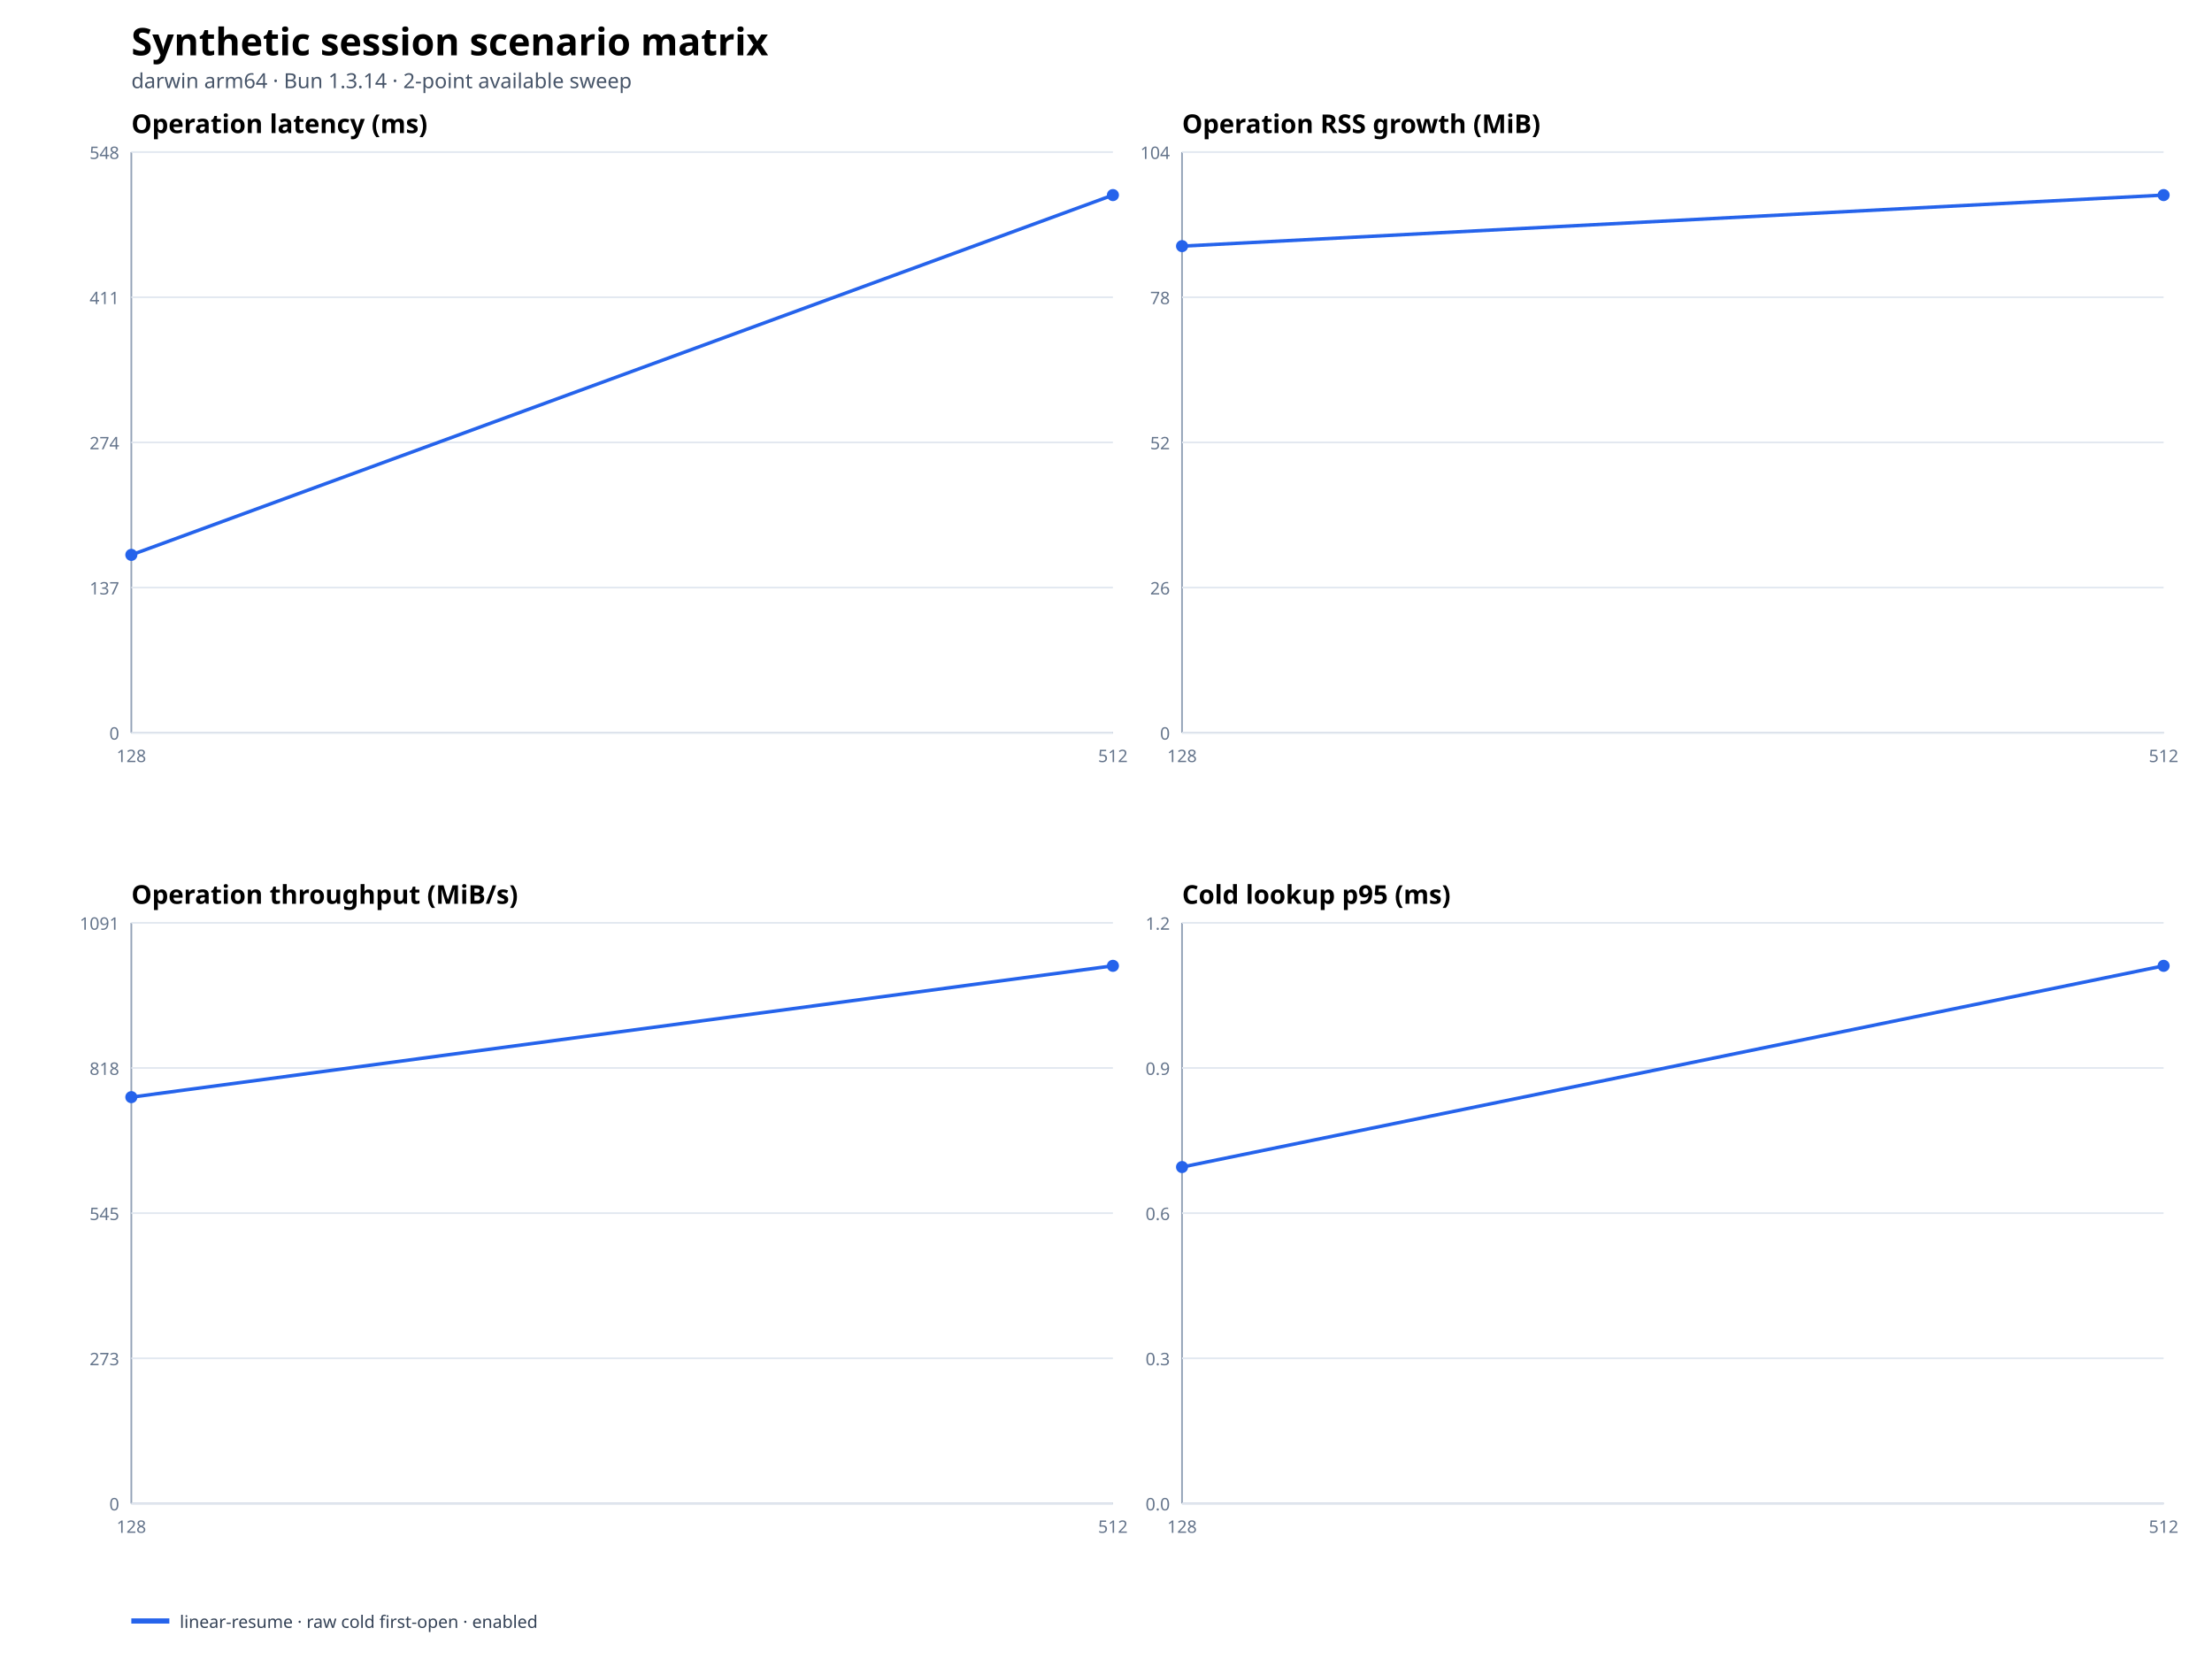
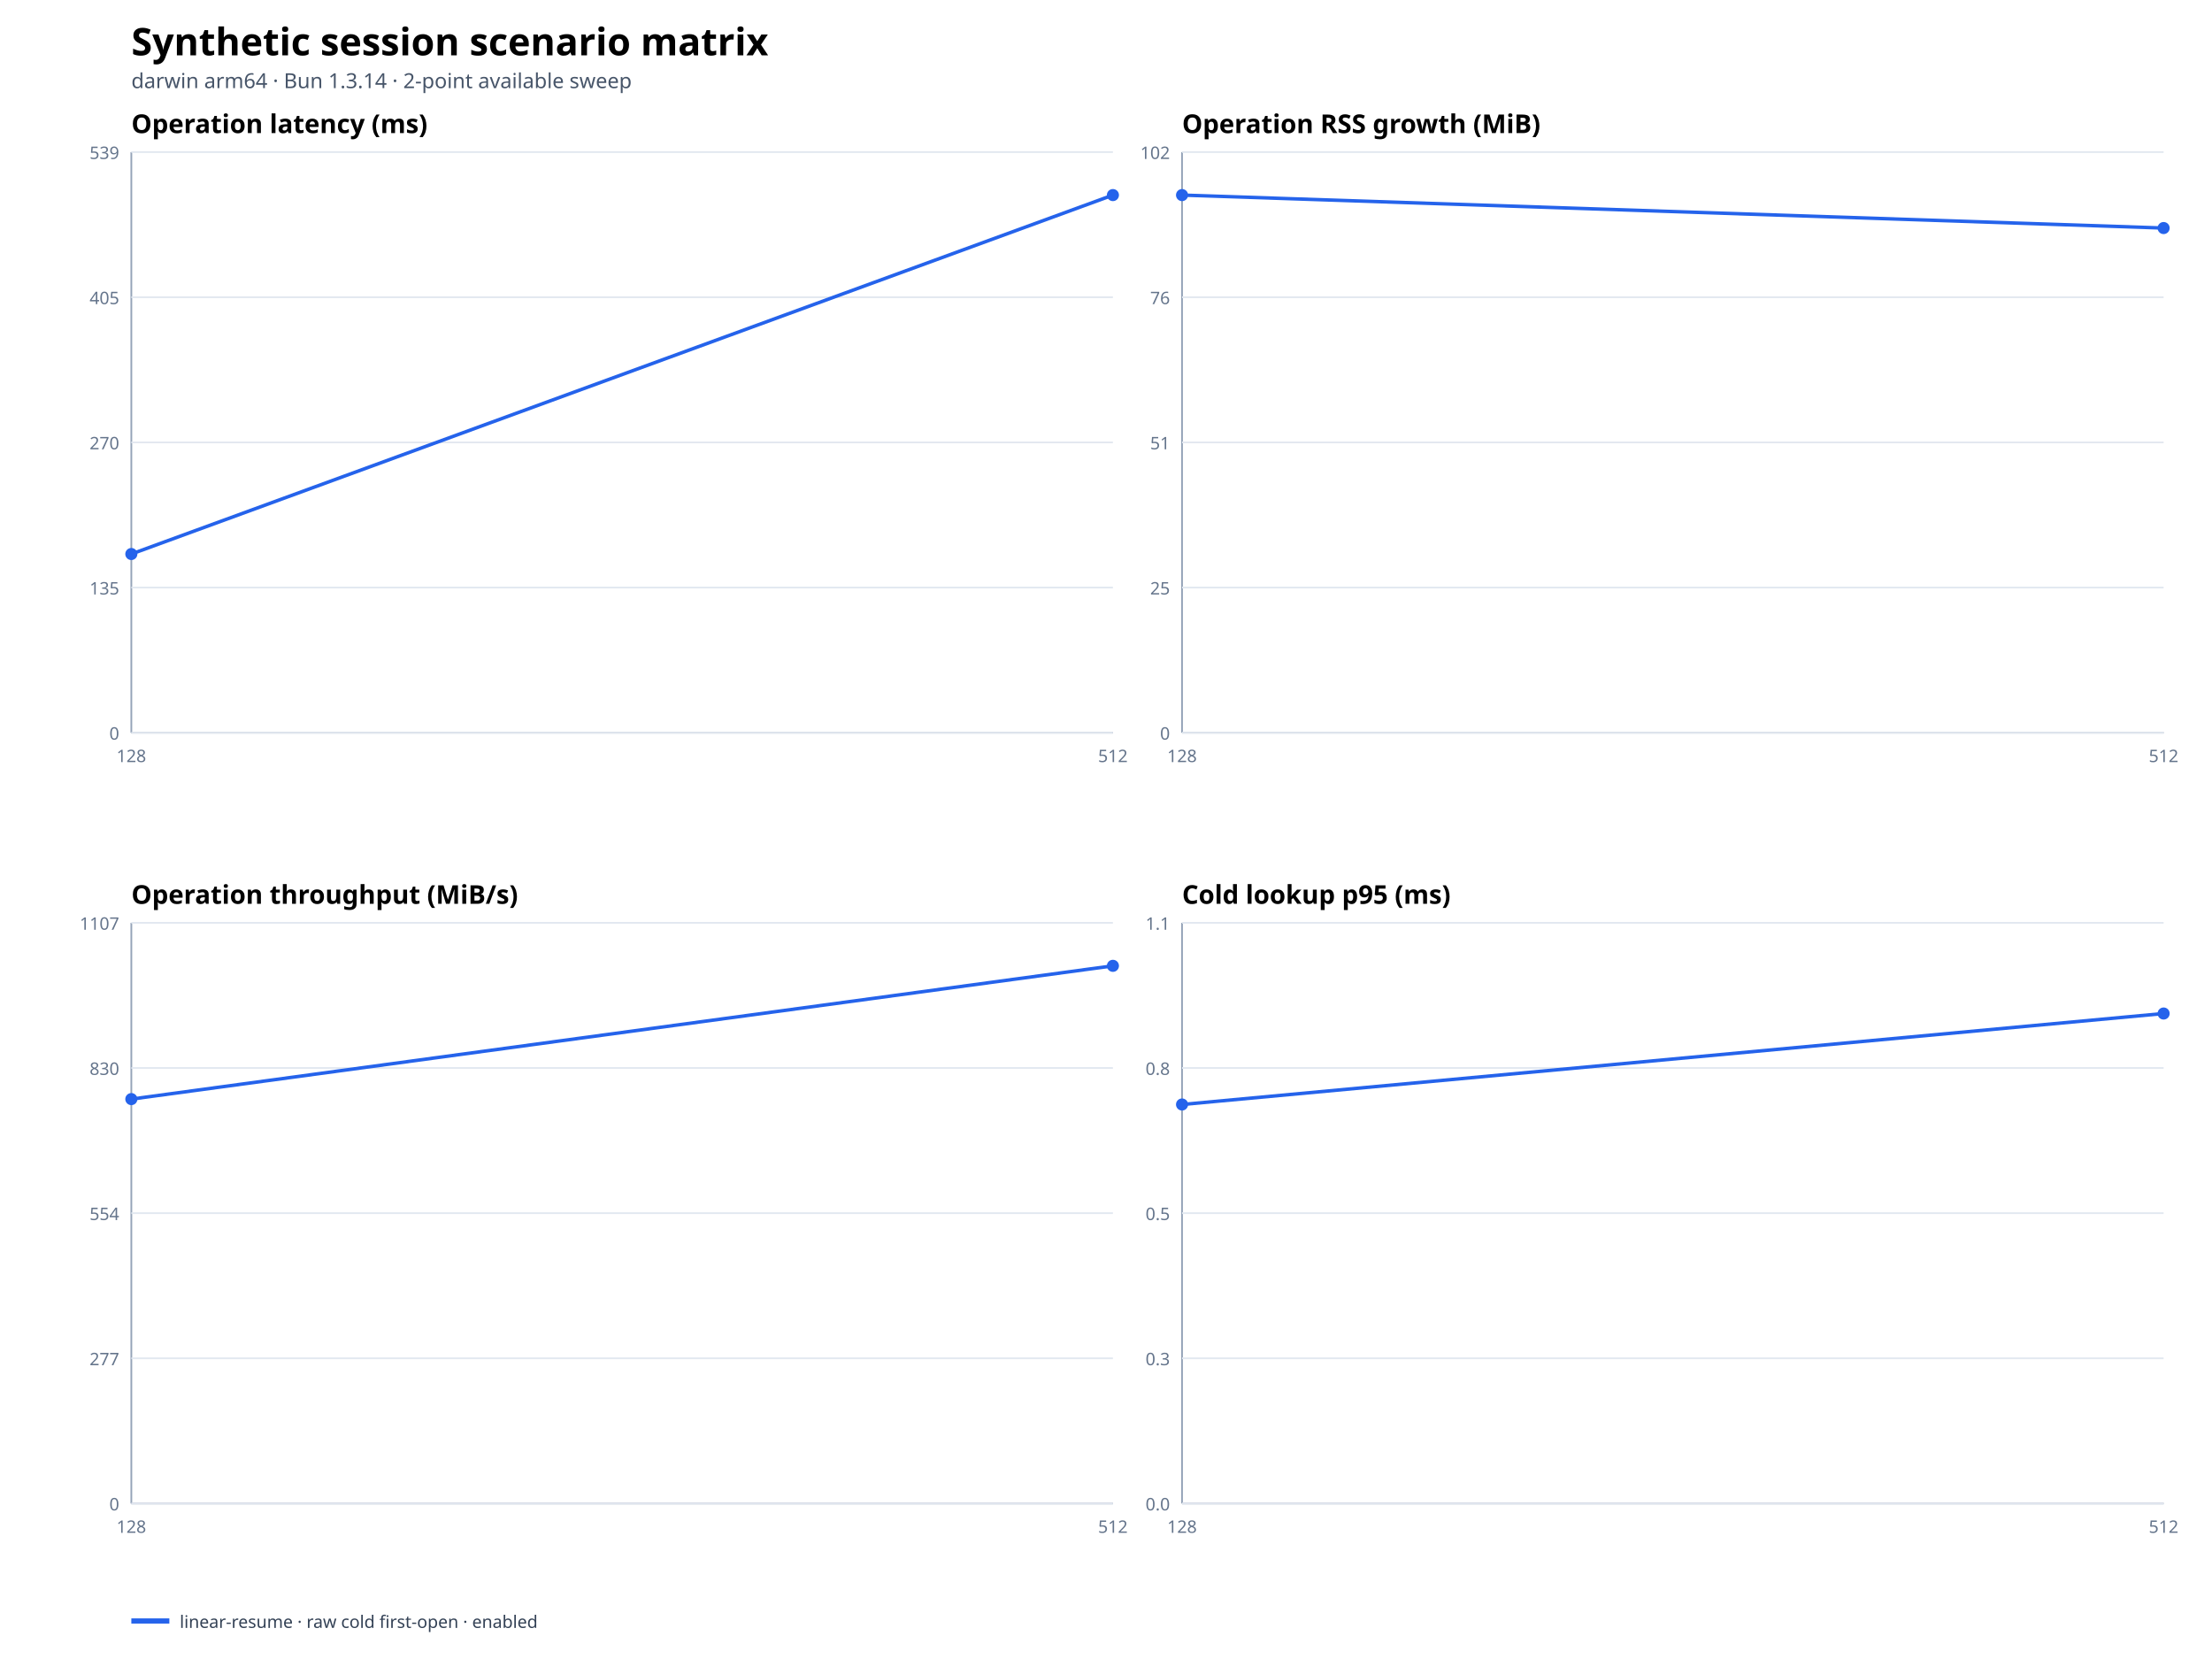
<svg xmlns="http://www.w3.org/2000/svg" width="1280" height="960" viewBox="0 0 1280 960">
  <rect width="100%" height="100%" fill="#ffffff" />
  <text x="76" y="32" font-family="system-ui,sans-serif" font-size="22" font-weight="700">Synthetic session scenario matrix</text>
  <text x="76" y="51" font-family="system-ui,sans-serif" font-size="12" fill="#475569">darwin arm64 · Bun 1.3.14 · 2-point available sweep</text>
  <text x="76" y="77" font-family="system-ui,sans-serif" font-size="15" font-weight="650">Operation latency (ms)</text>
  <line x1="76" y1="424" x2="644" y2="424" stroke="#94a3b8" />
  <line x1="76" y1="88" x2="76" y2="424" stroke="#94a3b8" />
  <line x1="76" y1="424" x2="644" y2="424" stroke="#e2e8f0" />
  <text x="69" y="428" text-anchor="end" font-family="system-ui,sans-serif" font-size="10" fill="#64748b">0</text>
  <line x1="76" y1="340" x2="644" y2="340" stroke="#e2e8f0" />
-   <text x="69" y="344" text-anchor="end" font-family="system-ui,sans-serif" font-size="10" fill="#64748b">137</text>
+   <text x="69" y="344" text-anchor="end" font-family="system-ui,sans-serif" font-size="10" fill="#64748b">135</text>
  <line x1="76" y1="256" x2="644" y2="256" stroke="#e2e8f0" />
-   <text x="69" y="260" text-anchor="end" font-family="system-ui,sans-serif" font-size="10" fill="#64748b">274</text>
+   <text x="69" y="260" text-anchor="end" font-family="system-ui,sans-serif" font-size="10" fill="#64748b">270</text>
  <line x1="76" y1="172" x2="644" y2="172" stroke="#e2e8f0" />
-   <text x="69" y="176" text-anchor="end" font-family="system-ui,sans-serif" font-size="10" fill="#64748b">411</text>
+   <text x="69" y="176" text-anchor="end" font-family="system-ui,sans-serif" font-size="10" fill="#64748b">405</text>
  <line x1="76" y1="88" x2="644" y2="88" stroke="#e2e8f0" />
-   <text x="69" y="92" text-anchor="end" font-family="system-ui,sans-serif" font-size="10" fill="#64748b">548</text>
+   <text x="69" y="92" text-anchor="end" font-family="system-ui,sans-serif" font-size="10" fill="#64748b">539</text>
  <text x="76" y="441" text-anchor="middle" font-family="system-ui,sans-serif" font-size="10" fill="#64748b">128</text>
  <text x="644" y="441" text-anchor="middle" font-family="system-ui,sans-serif" font-size="10" fill="#64748b">512</text>
-   <polyline fill="none" stroke="#2563eb" stroke-width="2" points="76,321.087 644,112.889" />
-   <circle cx="76" cy="321.087" r="3.5" fill="#2563eb" />
+   <polyline fill="none" stroke="#2563eb" stroke-width="2" points="76,320.588 644,112.889" />
+   <circle cx="76" cy="320.588" r="3.5" fill="#2563eb" />
  <circle cx="644" cy="112.889" r="3.5" fill="#2563eb" />
  <text x="684" y="77" font-family="system-ui,sans-serif" font-size="15" font-weight="650">Operation RSS growth (MiB)</text>
  <line x1="684" y1="424" x2="1252" y2="424" stroke="#94a3b8" />
  <line x1="684" y1="88" x2="684" y2="424" stroke="#94a3b8" />
  <line x1="684" y1="424" x2="1252" y2="424" stroke="#e2e8f0" />
  <text x="677" y="428" text-anchor="end" font-family="system-ui,sans-serif" font-size="10" fill="#64748b">0</text>
  <line x1="684" y1="340" x2="1252" y2="340" stroke="#e2e8f0" />
-   <text x="677" y="344" text-anchor="end" font-family="system-ui,sans-serif" font-size="10" fill="#64748b">26</text>
+   <text x="677" y="344" text-anchor="end" font-family="system-ui,sans-serif" font-size="10" fill="#64748b">25</text>
  <line x1="684" y1="256" x2="1252" y2="256" stroke="#e2e8f0" />
-   <text x="677" y="260" text-anchor="end" font-family="system-ui,sans-serif" font-size="10" fill="#64748b">52</text>
+   <text x="677" y="260" text-anchor="end" font-family="system-ui,sans-serif" font-size="10" fill="#64748b">51</text>
  <line x1="684" y1="172" x2="1252" y2="172" stroke="#e2e8f0" />
-   <text x="677" y="176" text-anchor="end" font-family="system-ui,sans-serif" font-size="10" fill="#64748b">78</text>
+   <text x="677" y="176" text-anchor="end" font-family="system-ui,sans-serif" font-size="10" fill="#64748b">76</text>
  <line x1="684" y1="88" x2="1252" y2="88" stroke="#e2e8f0" />
-   <text x="677" y="92" text-anchor="end" font-family="system-ui,sans-serif" font-size="10" fill="#64748b">104</text>
+   <text x="677" y="92" text-anchor="end" font-family="system-ui,sans-serif" font-size="10" fill="#64748b">102</text>
  <text x="684" y="441" text-anchor="middle" font-family="system-ui,sans-serif" font-size="10" fill="#64748b">128</text>
  <text x="1252" y="441" text-anchor="middle" font-family="system-ui,sans-serif" font-size="10" fill="#64748b">512</text>
-   <polyline fill="none" stroke="#2563eb" stroke-width="2" points="684,142.427 1252,112.889" />
-   <circle cx="684" cy="142.427" r="3.5" fill="#2563eb" />
-   <circle cx="1252" cy="112.889" r="3.5" fill="#2563eb" />
+   <polyline fill="none" stroke="#2563eb" stroke-width="2" points="684,112.889 1252,131.965" />
+   <circle cx="684" cy="112.889" r="3.5" fill="#2563eb" />
+   <circle cx="1252" cy="131.965" r="3.5" fill="#2563eb" />
  <text x="76" y="523" font-family="system-ui,sans-serif" font-size="15" font-weight="650">Operation throughput (MiB/s)</text>
  <line x1="76" y1="870" x2="644" y2="870" stroke="#94a3b8" />
  <line x1="76" y1="534" x2="76" y2="870" stroke="#94a3b8" />
  <line x1="76" y1="870" x2="644" y2="870" stroke="#e2e8f0" />
  <text x="69" y="874" text-anchor="end" font-family="system-ui,sans-serif" font-size="10" fill="#64748b">0</text>
  <line x1="76" y1="786" x2="644" y2="786" stroke="#e2e8f0" />
-   <text x="69" y="790" text-anchor="end" font-family="system-ui,sans-serif" font-size="10" fill="#64748b">273</text>
+   <text x="69" y="790" text-anchor="end" font-family="system-ui,sans-serif" font-size="10" fill="#64748b">277</text>
  <line x1="76" y1="702" x2="644" y2="702" stroke="#e2e8f0" />
-   <text x="69" y="706" text-anchor="end" font-family="system-ui,sans-serif" font-size="10" fill="#64748b">545</text>
+   <text x="69" y="706" text-anchor="end" font-family="system-ui,sans-serif" font-size="10" fill="#64748b">554</text>
  <line x1="76" y1="618" x2="644" y2="618" stroke="#e2e8f0" />
-   <text x="69" y="622" text-anchor="end" font-family="system-ui,sans-serif" font-size="10" fill="#64748b">818</text>
+   <text x="69" y="622" text-anchor="end" font-family="system-ui,sans-serif" font-size="10" fill="#64748b">830</text>
  <line x1="76" y1="534" x2="644" y2="534" stroke="#e2e8f0" />
-   <text x="69" y="538" text-anchor="end" font-family="system-ui,sans-serif" font-size="10" fill="#64748b">1091</text>
+   <text x="69" y="538" text-anchor="end" font-family="system-ui,sans-serif" font-size="10" fill="#64748b">1107</text>
  <text x="76" y="887" text-anchor="middle" font-family="system-ui,sans-serif" font-size="10" fill="#64748b">128</text>
  <text x="644" y="887" text-anchor="middle" font-family="system-ui,sans-serif" font-size="10" fill="#64748b">512</text>
-   <polyline fill="none" stroke="#2563eb" stroke-width="2" points="76,634.875 644,558.889" />
-   <circle cx="76" cy="634.875" r="3.5" fill="#2563eb" />
+   <polyline fill="none" stroke="#2563eb" stroke-width="2" points="76,636.008 644,558.889" />
+   <circle cx="76" cy="636.008" r="3.5" fill="#2563eb" />
  <circle cx="644" cy="558.889" r="3.5" fill="#2563eb" />
  <text x="684" y="523" font-family="system-ui,sans-serif" font-size="15" font-weight="650">Cold lookup p95 (ms)</text>
  <line x1="684" y1="870" x2="1252" y2="870" stroke="#94a3b8" />
  <line x1="684" y1="534" x2="684" y2="870" stroke="#94a3b8" />
  <line x1="684" y1="870" x2="1252" y2="870" stroke="#e2e8f0" />
  <text x="677" y="874" text-anchor="end" font-family="system-ui,sans-serif" font-size="10" fill="#64748b">0.0</text>
  <line x1="684" y1="786" x2="1252" y2="786" stroke="#e2e8f0" />
  <text x="677" y="790" text-anchor="end" font-family="system-ui,sans-serif" font-size="10" fill="#64748b">0.3</text>
  <line x1="684" y1="702" x2="1252" y2="702" stroke="#e2e8f0" />
-   <text x="677" y="706" text-anchor="end" font-family="system-ui,sans-serif" font-size="10" fill="#64748b">0.6</text>
+   <text x="677" y="706" text-anchor="end" font-family="system-ui,sans-serif" font-size="10" fill="#64748b">0.5</text>
  <line x1="684" y1="618" x2="1252" y2="618" stroke="#e2e8f0" />
-   <text x="677" y="622" text-anchor="end" font-family="system-ui,sans-serif" font-size="10" fill="#64748b">0.9</text>
+   <text x="677" y="622" text-anchor="end" font-family="system-ui,sans-serif" font-size="10" fill="#64748b">0.8</text>
  <line x1="684" y1="534" x2="1252" y2="534" stroke="#e2e8f0" />
-   <text x="677" y="538" text-anchor="end" font-family="system-ui,sans-serif" font-size="10" fill="#64748b">1.2</text>
+   <text x="677" y="538" text-anchor="end" font-family="system-ui,sans-serif" font-size="10" fill="#64748b">1.1</text>
  <text x="684" y="887" text-anchor="middle" font-family="system-ui,sans-serif" font-size="10" fill="#64748b">128</text>
  <text x="1252" y="887" text-anchor="middle" font-family="system-ui,sans-serif" font-size="10" fill="#64748b">512</text>
-   <polyline fill="none" stroke="#2563eb" stroke-width="2" points="684,675.329 1252,558.889" />
-   <circle cx="684" cy="675.329" r="3.5" fill="#2563eb" />
-   <circle cx="1252" cy="558.889" r="3.5" fill="#2563eb" />
+   <polyline fill="none" stroke="#2563eb" stroke-width="2" points="684,639.13 1252,586.487" />
+   <circle cx="684" cy="639.13" r="3.5" fill="#2563eb" />
+   <circle cx="1252" cy="586.487" r="3.5" fill="#2563eb" />
  <line x1="76" y1="938" x2="98" y2="938" stroke="#2563eb" stroke-width="3" />
  <text x="104" y="942" font-family="system-ui,sans-serif" font-size="10" fill="#334155">linear-resume · raw cold first-open · enabled</text>
</svg>
